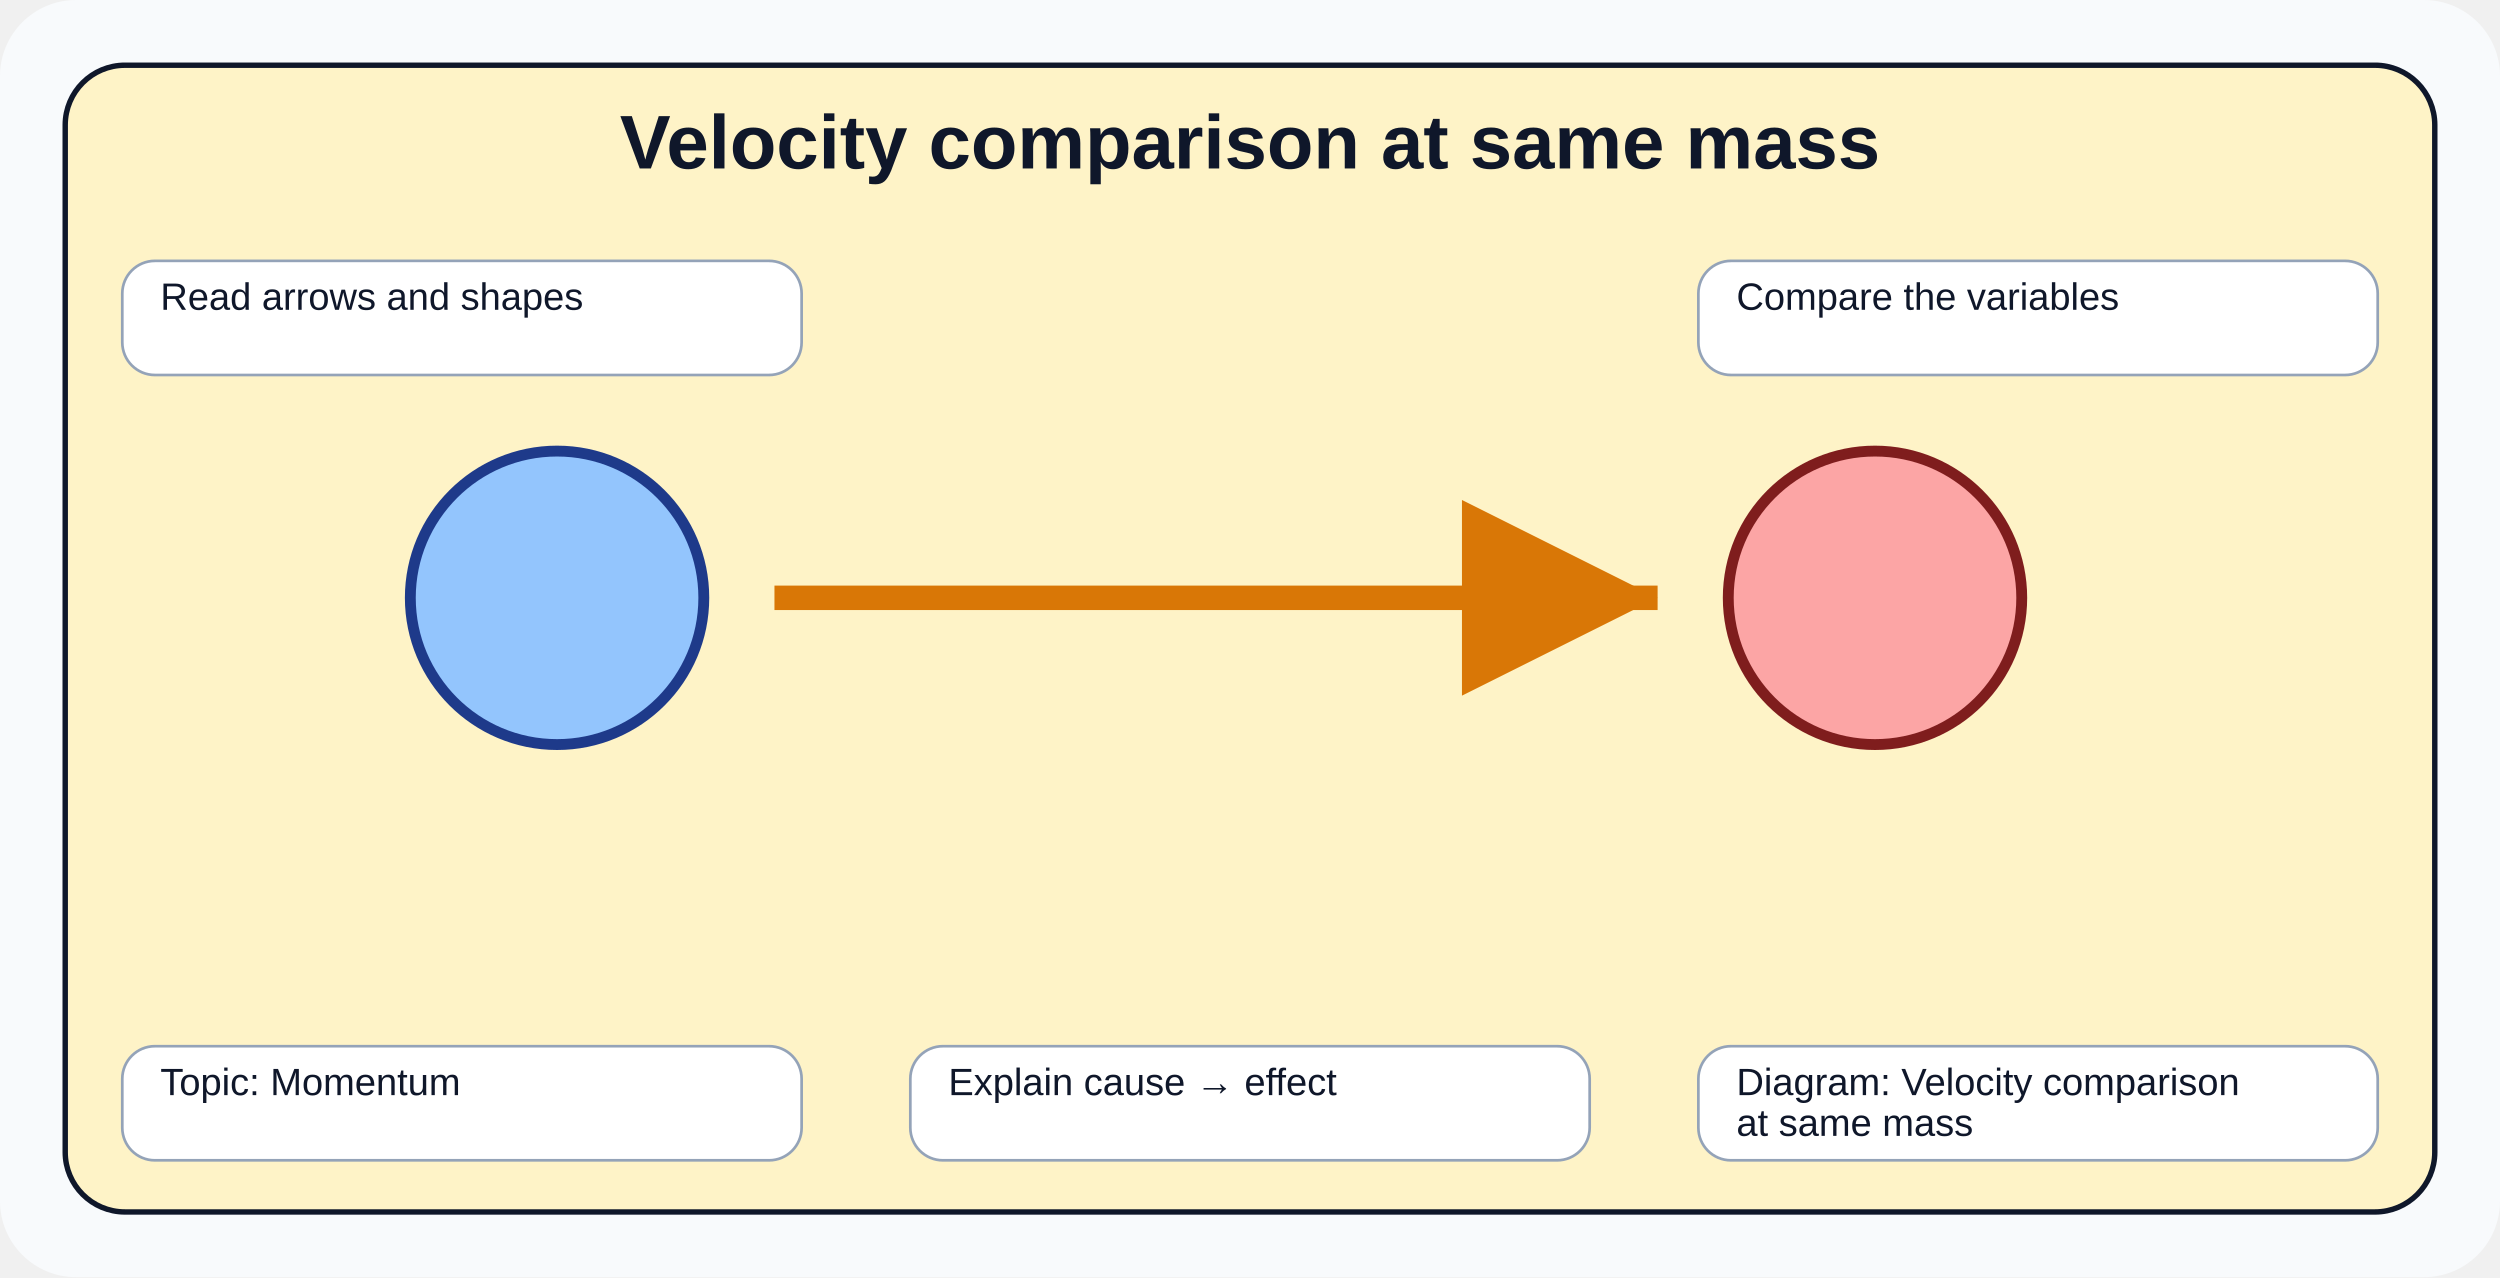
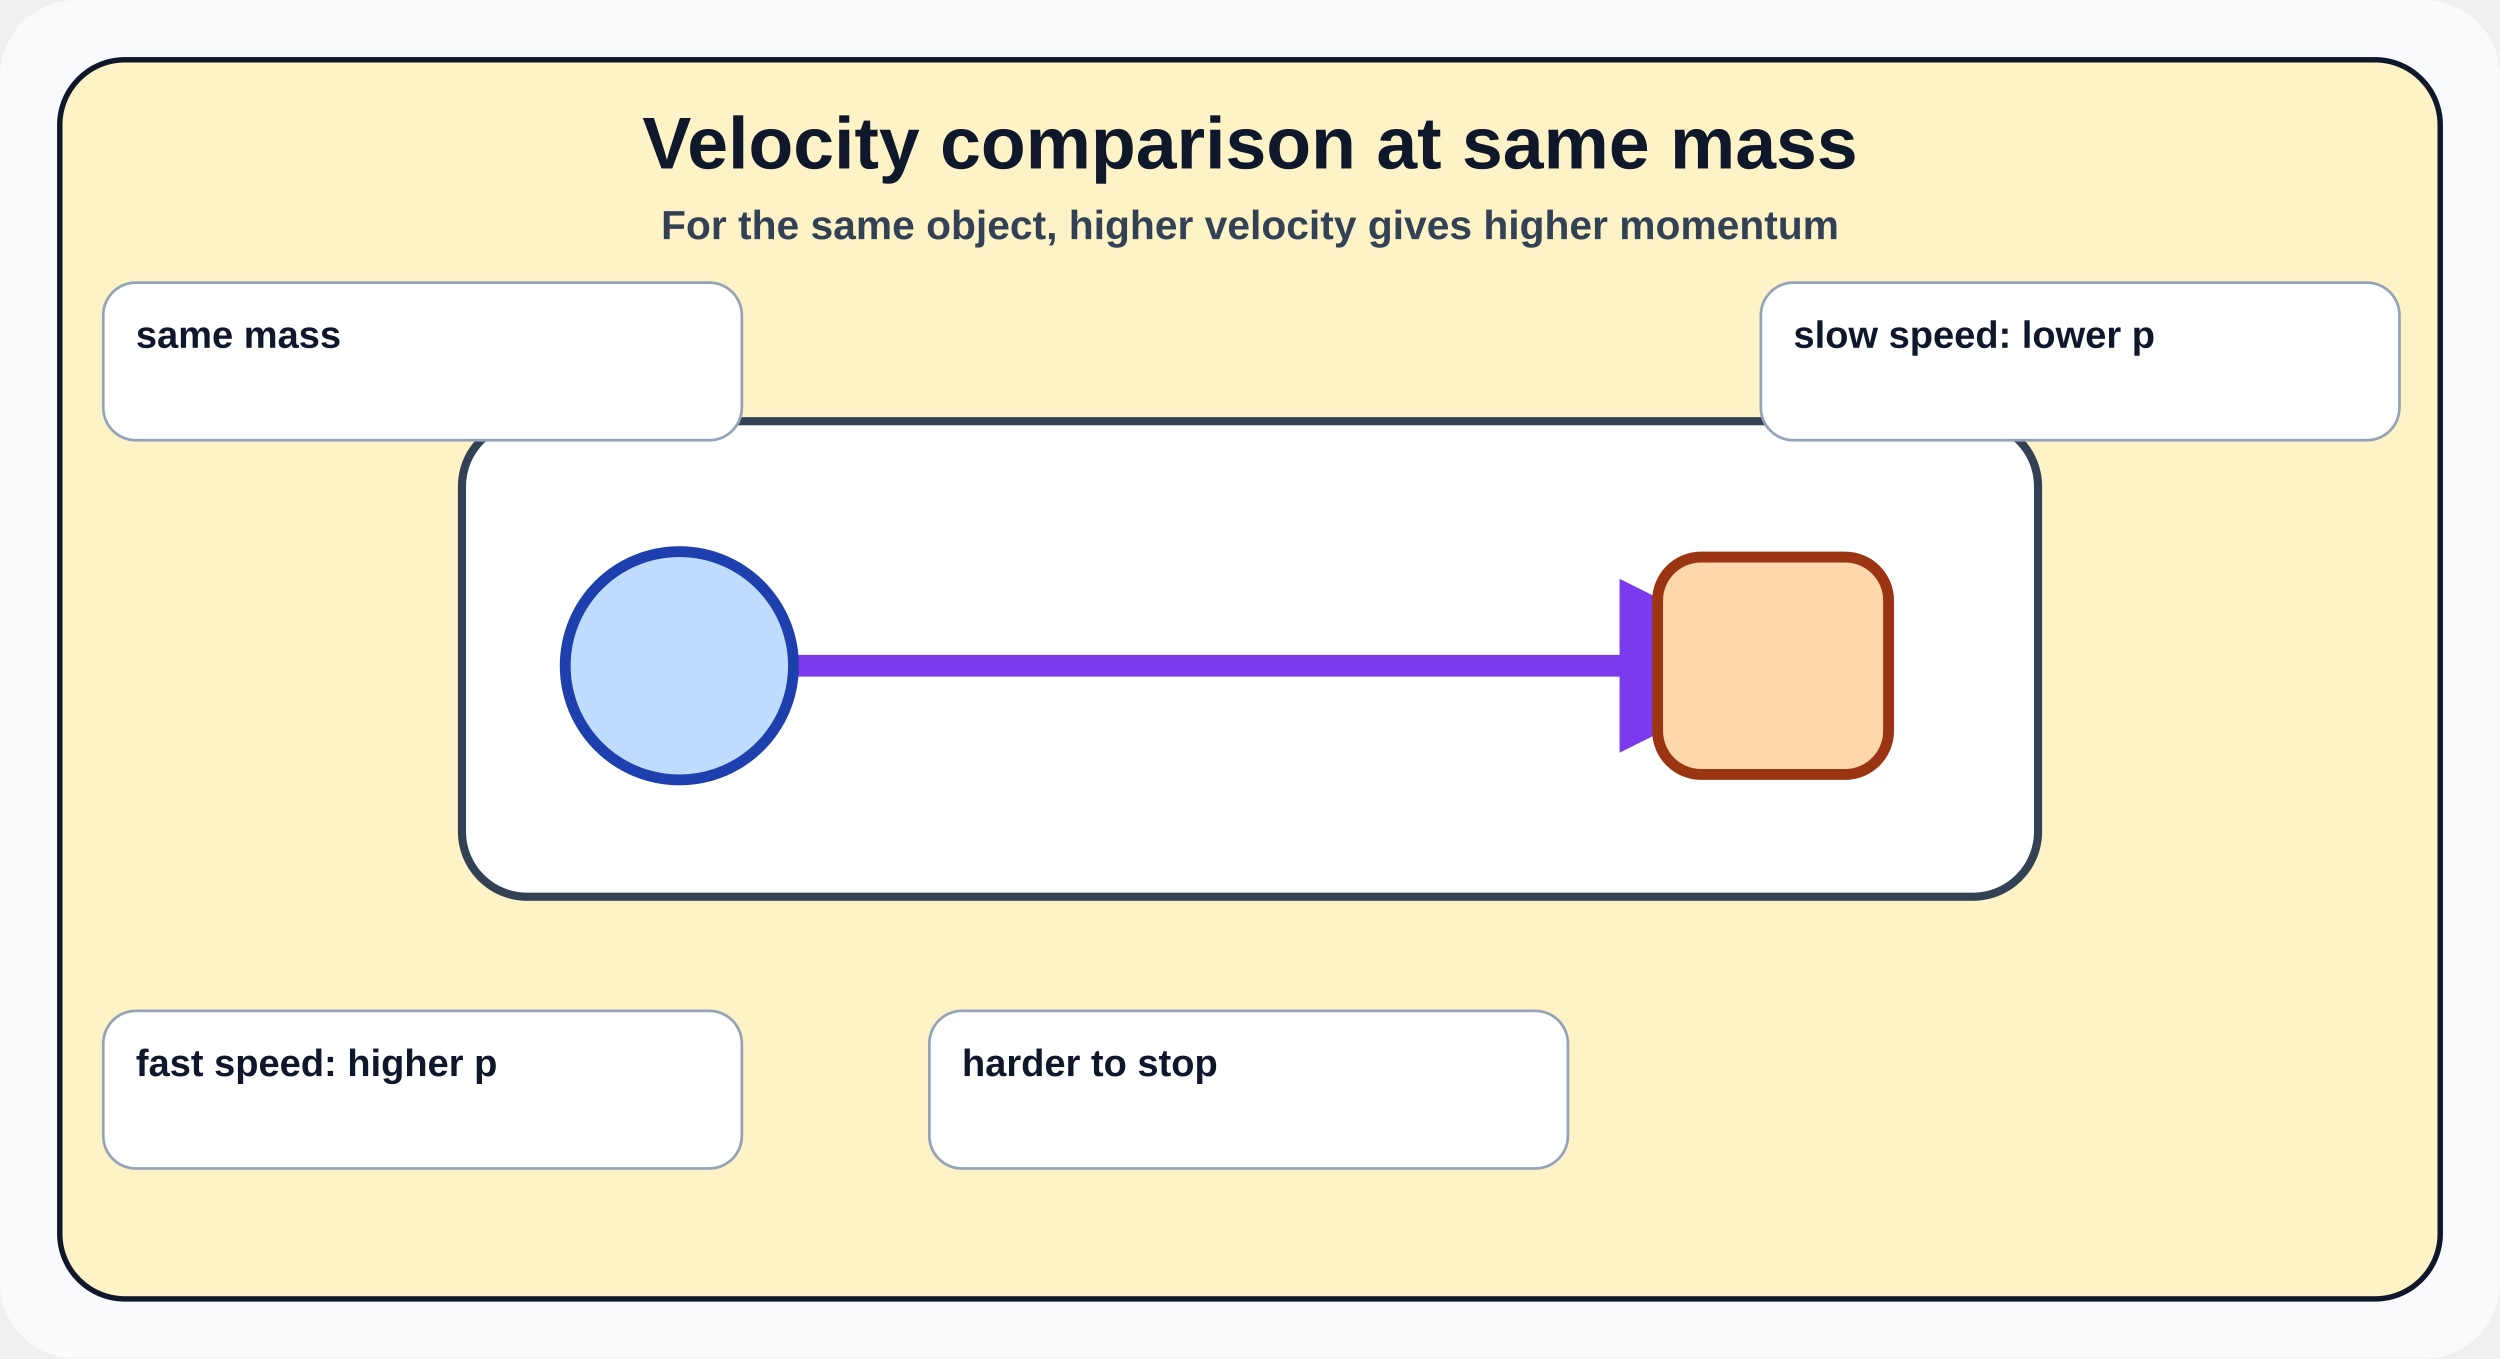
- <svg xmlns="http://www.w3.org/2000/svg" width="100%" height="470" viewBox="0 0 920 470" role="img" aria-labelledby="title desc">
-   <rect width="920" height="470" rx="28" fill="#f8fafc" />
-   <rect x="24" y="24" width="872" height="422" rx="22" fill="#fef3c7" stroke="#0f172a" stroke-width="2" />
-   <text x="460" y="62" text-anchor="middle" font-family="Arial, sans-serif" font-size="28" font-weight="700" fill="#0f172a">Velocity comparison at same mass</text>
-   <circle cx="205" cy="220" r="54" fill="#93c5fd" stroke="#1e3a8a" stroke-width="4" />
-   <circle cx="690" cy="220" r="54" fill="#fca5a5" stroke="#7f1d1d" stroke-width="4" />
-   <path d="M285 220 L610 220" stroke="#d97706" stroke-width="9" marker-end="url(#arrow)" />
+ <svg xmlns="http://www.w3.org/2000/svg" width="100%" height="500" viewBox="0 0 920 500" role="img" aria-labelledby="title desc">
+   <rect width="920" height="500" rx="28" fill="#f8fafc" />
+   <rect x="22" y="22" width="876" height="456" rx="24" fill="#fef3c7" stroke="#0f172a" stroke-width="2" />
+   <text x="460" y="62" text-anchor="middle" font-family="Arial, sans-serif" font-size="27" font-weight="800" fill="#0f172a">Velocity comparison at same mass</text>
+   <text x="460" y="88" text-anchor="middle" font-family="Arial, sans-serif" font-size="15" font-weight="600" fill="#334155">For the same object, higher velocity gives higher momentum</text>
  <defs>
    <marker id="arrow" markerWidth="12" markerHeight="12" refX="10" refY="6" orient="auto">
-       <path d="M2 2 L10 6 L2 10 Z" fill="#d97706" />
+       <path d="M2 2 L10 6 L2 10 Z" fill="#7c3aed" />
    </marker>
  </defs>
-   <rect x="45" y="385" width="250" height="42" rx="12" fill="#ffffff" stroke="#94a3b8" />
-   <text x="59" y="403" font-family="Arial, sans-serif" font-size="14" fill="#0f172a">Topic: Momentum</text>
-   <rect x="625" y="385" width="250" height="42" rx="12" fill="#ffffff" stroke="#94a3b8" />
-   <text x="639" y="403" font-family="Arial, sans-serif" font-size="14" fill="#0f172a">Diagram: Velocity comparison</text>
-   <text x="639" y="418" font-family="Arial, sans-serif" font-size="14" fill="#0f172a">at same mass</text>
-   <rect x="45" y="96" width="250" height="42" rx="12" fill="#ffffff" stroke="#94a3b8" />
-   <text x="59" y="114" font-family="Arial, sans-serif" font-size="14" fill="#0f172a">Read arrows and shapes</text>
-   <rect x="625" y="96" width="250" height="42" rx="12" fill="#ffffff" stroke="#94a3b8" />
-   <text x="639" y="114" font-family="Arial, sans-serif" font-size="14" fill="#0f172a">Compare the variables</text>
-   <rect x="335" y="385" width="250" height="42" rx="12" fill="#ffffff" stroke="#94a3b8" />
-   <text x="349" y="403" font-family="Arial, sans-serif" font-size="14" fill="#0f172a">Explain cause → effect</text>
+   <rect x="170" y="155" width="580" height="175" rx="24" fill="#ffffff" stroke="#334155" stroke-width="3" />
+   <path d="M260 245 L660 245" stroke="#7c3aed" stroke-width="8" marker-end="url(#arrow)" />
+   <circle cx="250" cy="245" r="42" fill="#bfdbfe" stroke="#1e40af" stroke-width="4" />
+   <rect x="610" y="205" width="85" height="80" rx="16" fill="#fed7aa" stroke="#9a3412" stroke-width="4" />
+   <rect x="38" y="104" width="235" height="58" rx="12" fill="#ffffff" stroke="#94a3b8" />
+   <text x="50" y="128" text-anchor="start" font-family="Arial, sans-serif" font-size="14" font-weight="600" fill="#0f172a">same mass</text>
+   <rect x="648" y="104" width="235" height="58" rx="12" fill="#ffffff" stroke="#94a3b8" />
+   <text x="660" y="128" text-anchor="start" font-family="Arial, sans-serif" font-size="14" font-weight="600" fill="#0f172a">slow speed: lower p</text>
+   <rect x="38" y="372" width="235" height="58" rx="12" fill="#ffffff" stroke="#94a3b8" />
+   <text x="50" y="396" text-anchor="start" font-family="Arial, sans-serif" font-size="14" font-weight="600" fill="#0f172a">fast speed: higher p</text>
+   <rect x="342" y="372" width="235" height="58" rx="12" fill="#ffffff" stroke="#94a3b8" />
+   <text x="354" y="396" text-anchor="start" font-family="Arial, sans-serif" font-size="14" font-weight="600" fill="#0f172a">harder to stop</text>
</svg>
